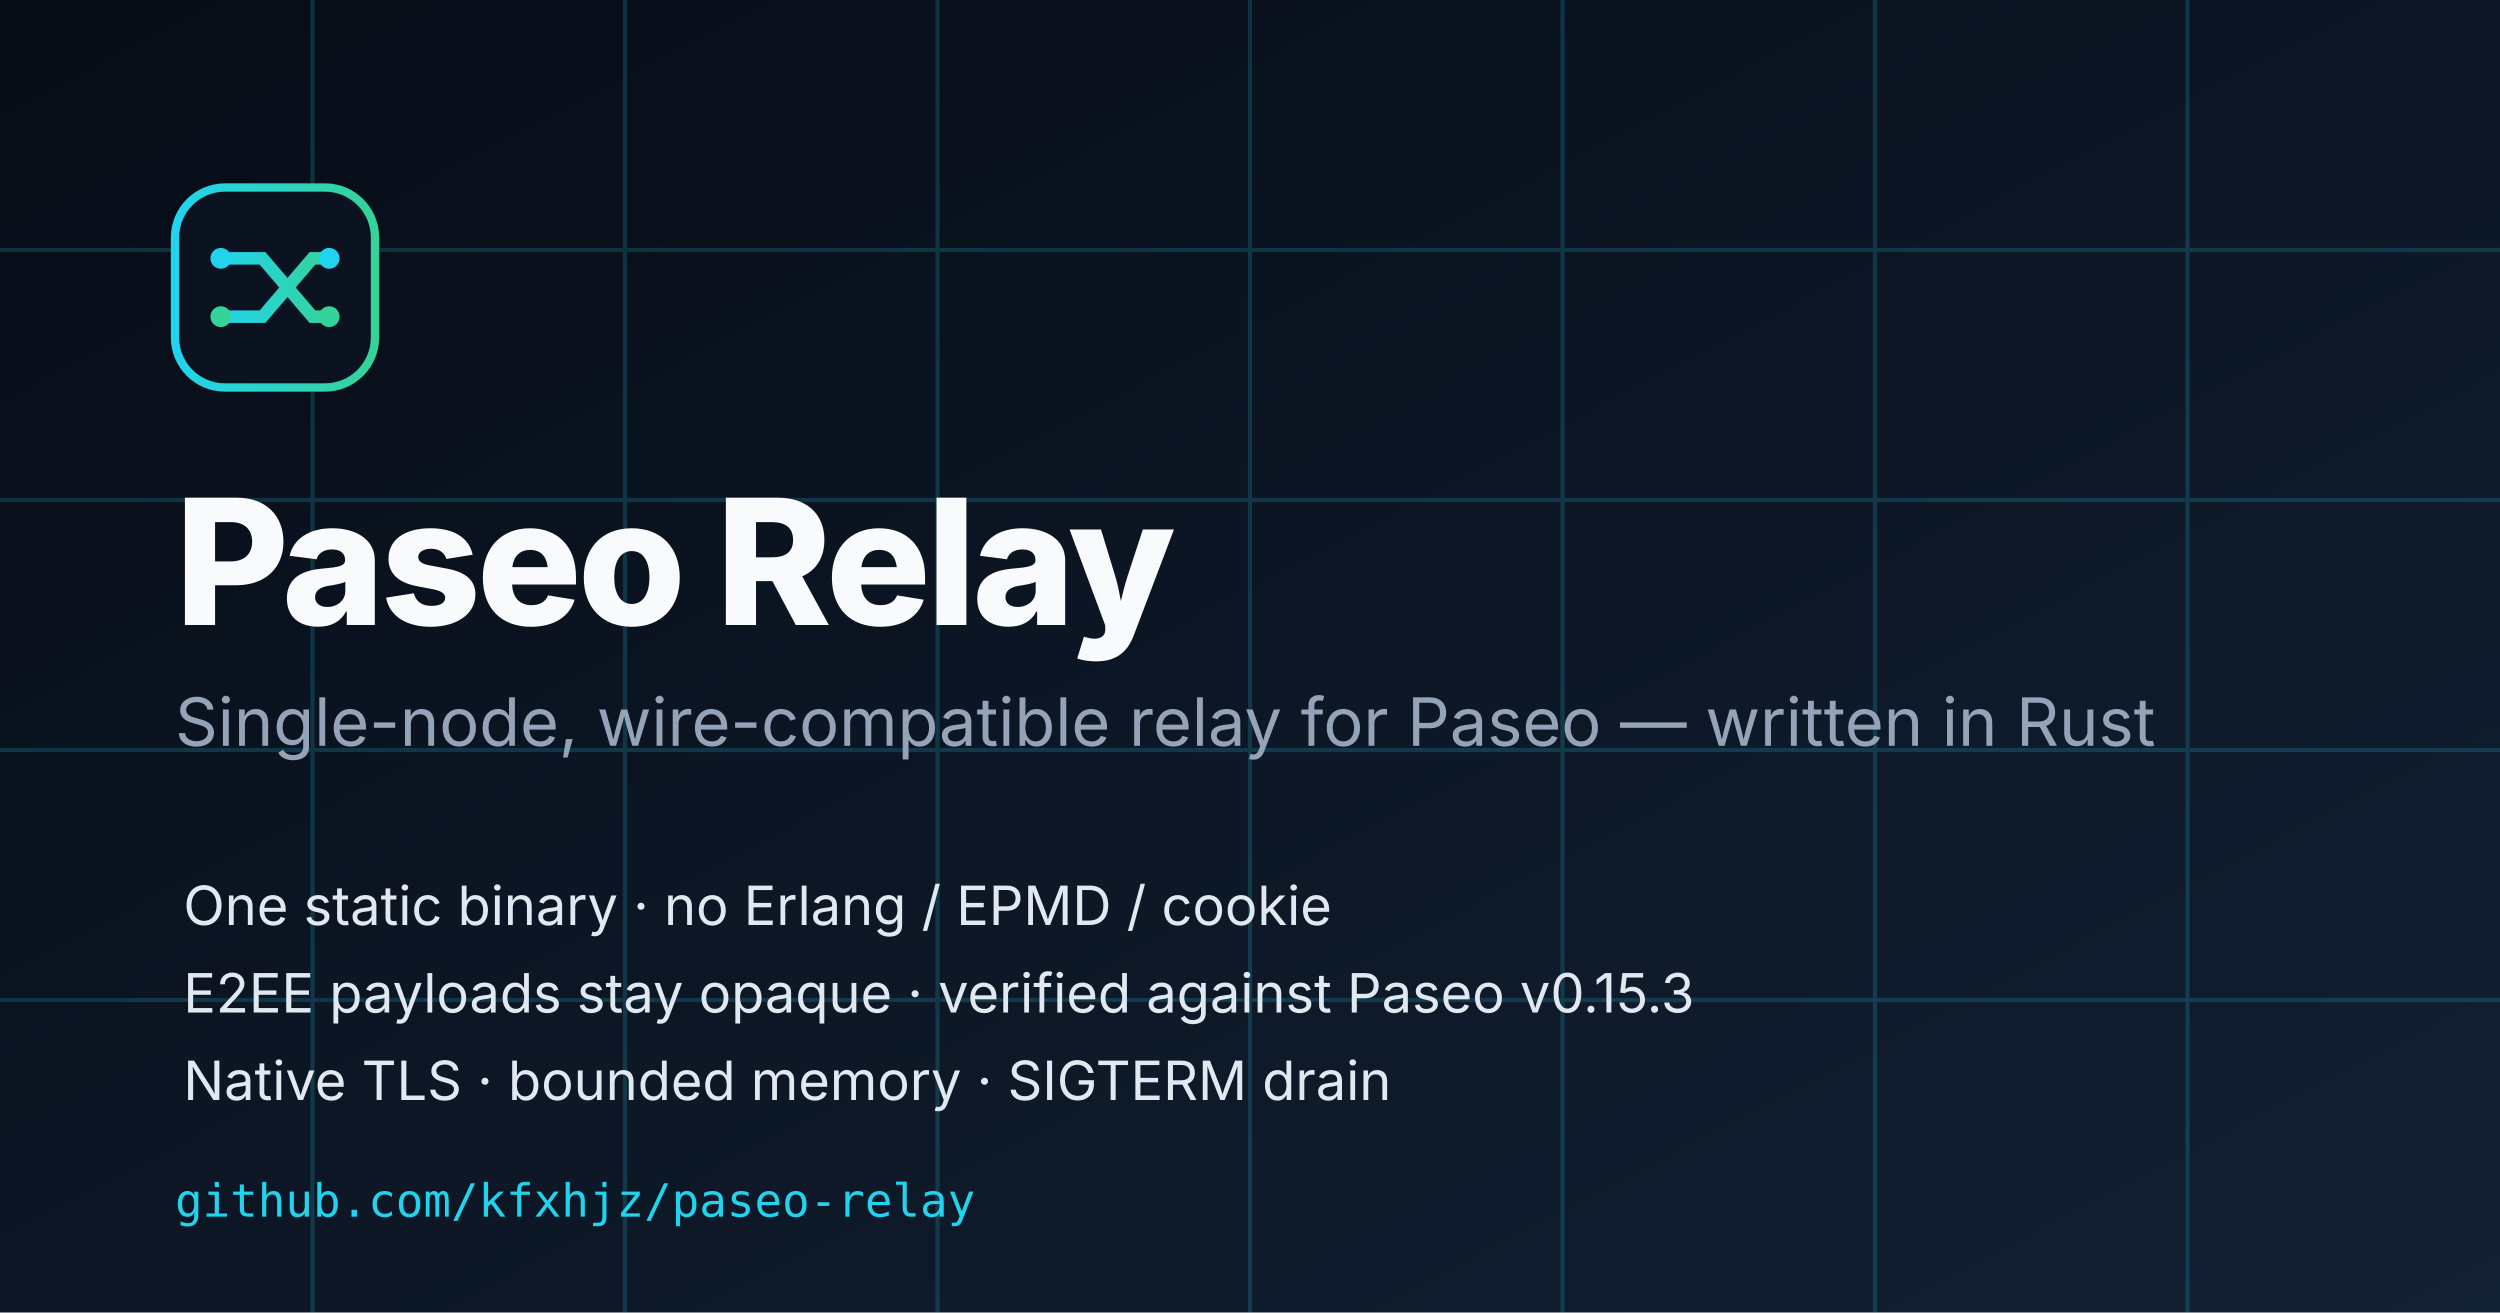
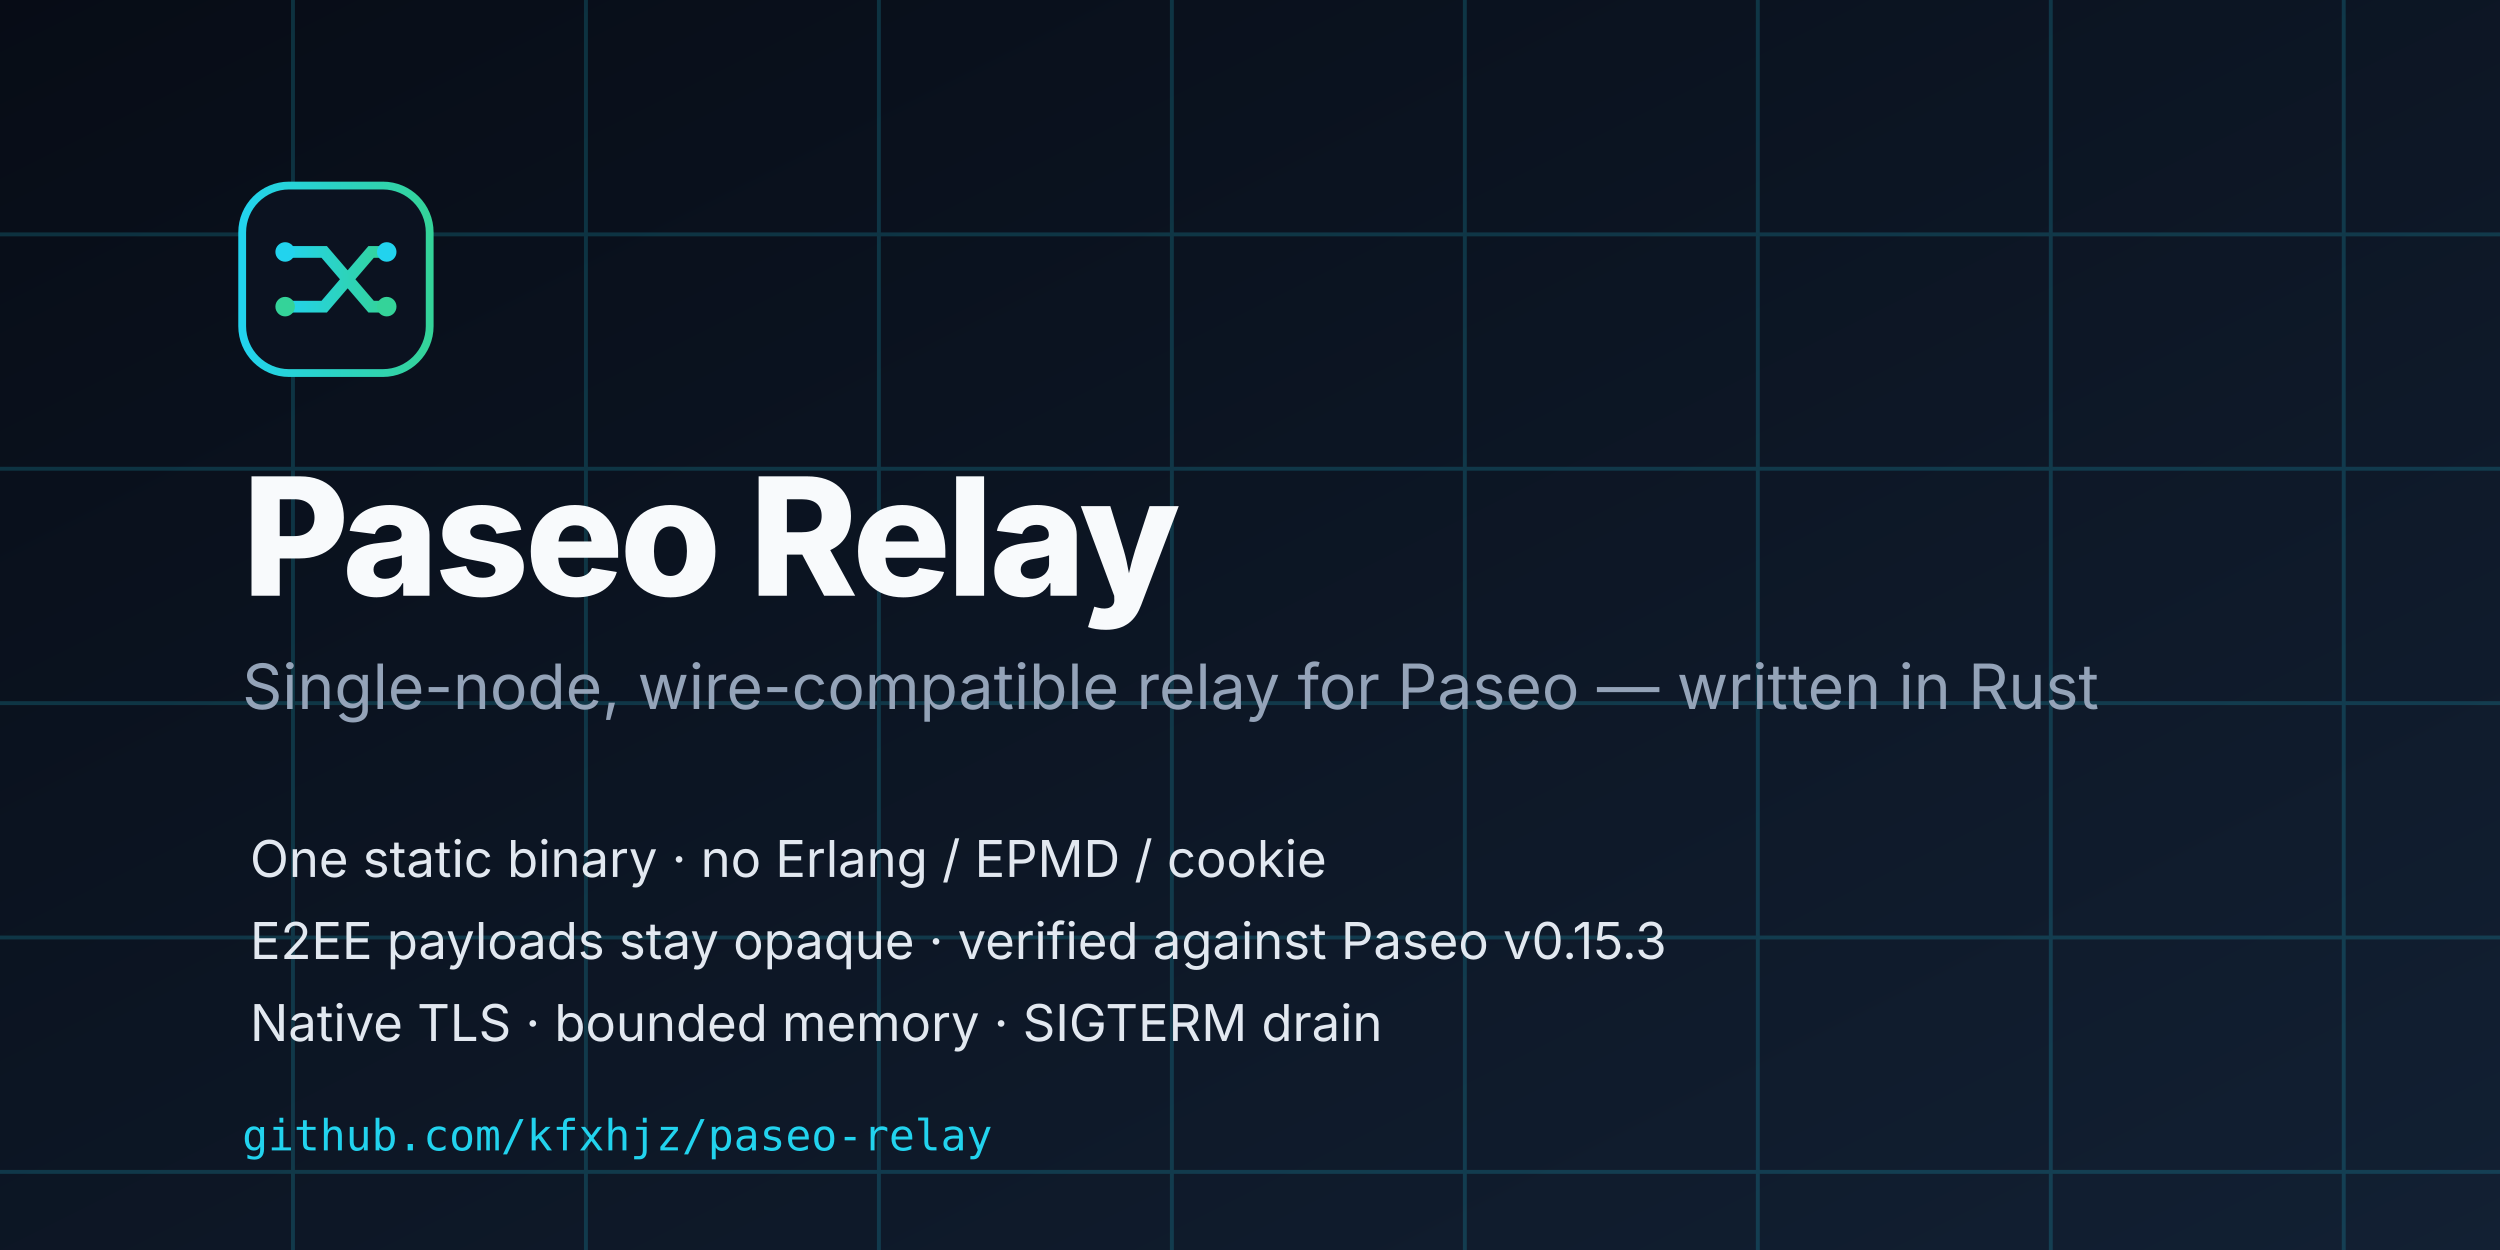
- <svg xmlns="http://www.w3.org/2000/svg" width="1200" height="630" viewBox="0 0 1200 630" role="img" aria-label="Paseo Relay">
+ <svg xmlns="http://www.w3.org/2000/svg" width="1280" height="640" viewBox="0 0 1280 640" role="img" aria-label="Paseo Relay">
  <defs>
    <linearGradient id="bg" x1="0" y1="0" x2="1" y2="1">
      <stop offset="0" stop-color="#070c16" />
      <stop offset="1" stop-color="#122033" />
    </linearGradient>
    <linearGradient id="accent" x1="0" y1="0" x2="1" y2="0">
      <stop offset="0" stop-color="#22d3ee" />
      <stop offset="1" stop-color="#34d399" />
    </linearGradient>
  </defs>
-   <rect width="1200" height="630" fill="url(#bg)" />
+   <rect width="1280" height="640" fill="url(#bg)" />
  <g opacity="0.18" fill="none" stroke="#22d3ee" stroke-width="2">
-     <path d="M0 120h1200M0 240h1200M0 360h1200M0 480h1200" />
-     <path d="M150 0v630M300 0v630M450 0v630M600 0v630M750 0v630M900 0v630M1050 0v630" />
+     <path d="M0 120h1280M0 240h1280M0 360h1280M0 480h1280M0 600h1280" />
+     <path d="M150 0v640M300 0v640M450 0v640M600 0v640M750 0v640M900 0v640M1050 0v640M1200 0v640" />
  </g>
-   <g transform="translate(84,90)">
-     <rect width="96" height="96" rx="24" fill="#0b1220" stroke="url(#accent)" stroke-width="4" />
-     <g fill="none" stroke="url(#accent)" stroke-width="6" stroke-linecap="round">
-       <path d="M22 34h20l12 14 12-14h8" />
-       <path d="M22 62h20l12-14 12 14h8" />
+   <g transform="translate(40,5)">
+     <g transform="translate(84,90)">
+       <rect width="96" height="96" rx="24" fill="#0b1220" stroke="url(#accent)" stroke-width="4" />
+       <g fill="none" stroke="url(#accent)" stroke-width="6" stroke-linecap="round">
+         <path d="M22 34h20l12 14 12-14h8" />
+         <path d="M22 62h20l12-14 12 14h8" />
+       </g>
+       <circle cx="22" cy="34" r="5" fill="#22d3ee" />
+       <circle cx="22" cy="62" r="5" fill="#34d399" />
+       <circle cx="74" cy="34" r="5" fill="#22d3ee" />
+       <circle cx="74" cy="62" r="5" fill="#34d399" />
    </g>
-     <circle cx="22" cy="34" r="5" fill="#22d3ee" />
-     <circle cx="22" cy="62" r="5" fill="#34d399" />
-     <circle cx="74" cy="34" r="5" fill="#22d3ee" />
-     <circle cx="74" cy="62" r="5" fill="#34d399" />
+     <text x="84" y="300" fill="#f8fafc" font-family="Inter, ui-sans-serif, system-ui, -apple-system, Segoe UI, sans-serif" font-size="84" font-weight="800" letter-spacing="-2">Paseo Relay</text>
+     <text x="84" y="358" fill="#94a3b8" font-family="Inter, ui-sans-serif, system-ui, -apple-system, Segoe UI, sans-serif" font-size="32">Single-node, wire-compatible relay for Paseo — written in Rust</text>
+     <g font-family="Inter, ui-sans-serif, system-ui, -apple-system, Segoe UI, sans-serif" font-size="26" fill="#e2e8f0">
+       <text x="88" y="444">One static binary · no Erlang / EPMD / cookie</text>
+       <text x="88" y="486">E2EE payloads stay opaque · verified against Paseo v0.15.3</text>
+       <text x="88" y="528">Native TLS · bounded memory · SIGTERM drain</text>
+     </g>
+     <text x="84" y="584" fill="#22d3ee" font-family="ui-monospace, SFMono-Regular, Menlo, monospace" font-size="22">github.com/kfxhjz/paseo-relay</text>
  </g>
-   <text x="84" y="300" fill="#f8fafc" font-family="Inter, ui-sans-serif, system-ui, -apple-system, Segoe UI, sans-serif" font-size="84" font-weight="800" letter-spacing="-2">Paseo Relay</text>
-   <text x="84" y="358" fill="#94a3b8" font-family="Inter, ui-sans-serif, system-ui, -apple-system, Segoe UI, sans-serif" font-size="32">Single-node, wire-compatible relay for Paseo — written in Rust</text>
-   <g font-family="Inter, ui-sans-serif, system-ui, -apple-system, Segoe UI, sans-serif" font-size="26" fill="#e2e8f0">
-     <text x="88" y="444">One static binary · no Erlang / EPMD / cookie</text>
-     <text x="88" y="486">E2EE payloads stay opaque · verified against Paseo v0.15.3</text>
-     <text x="88" y="528">Native TLS · bounded memory · SIGTERM drain</text>
-   </g>
-   <text x="84" y="584" fill="#22d3ee" font-family="ui-monospace, SFMono-Regular, Menlo, monospace" font-size="22">github.com/kfxhjz/paseo-relay</text>
</svg>
